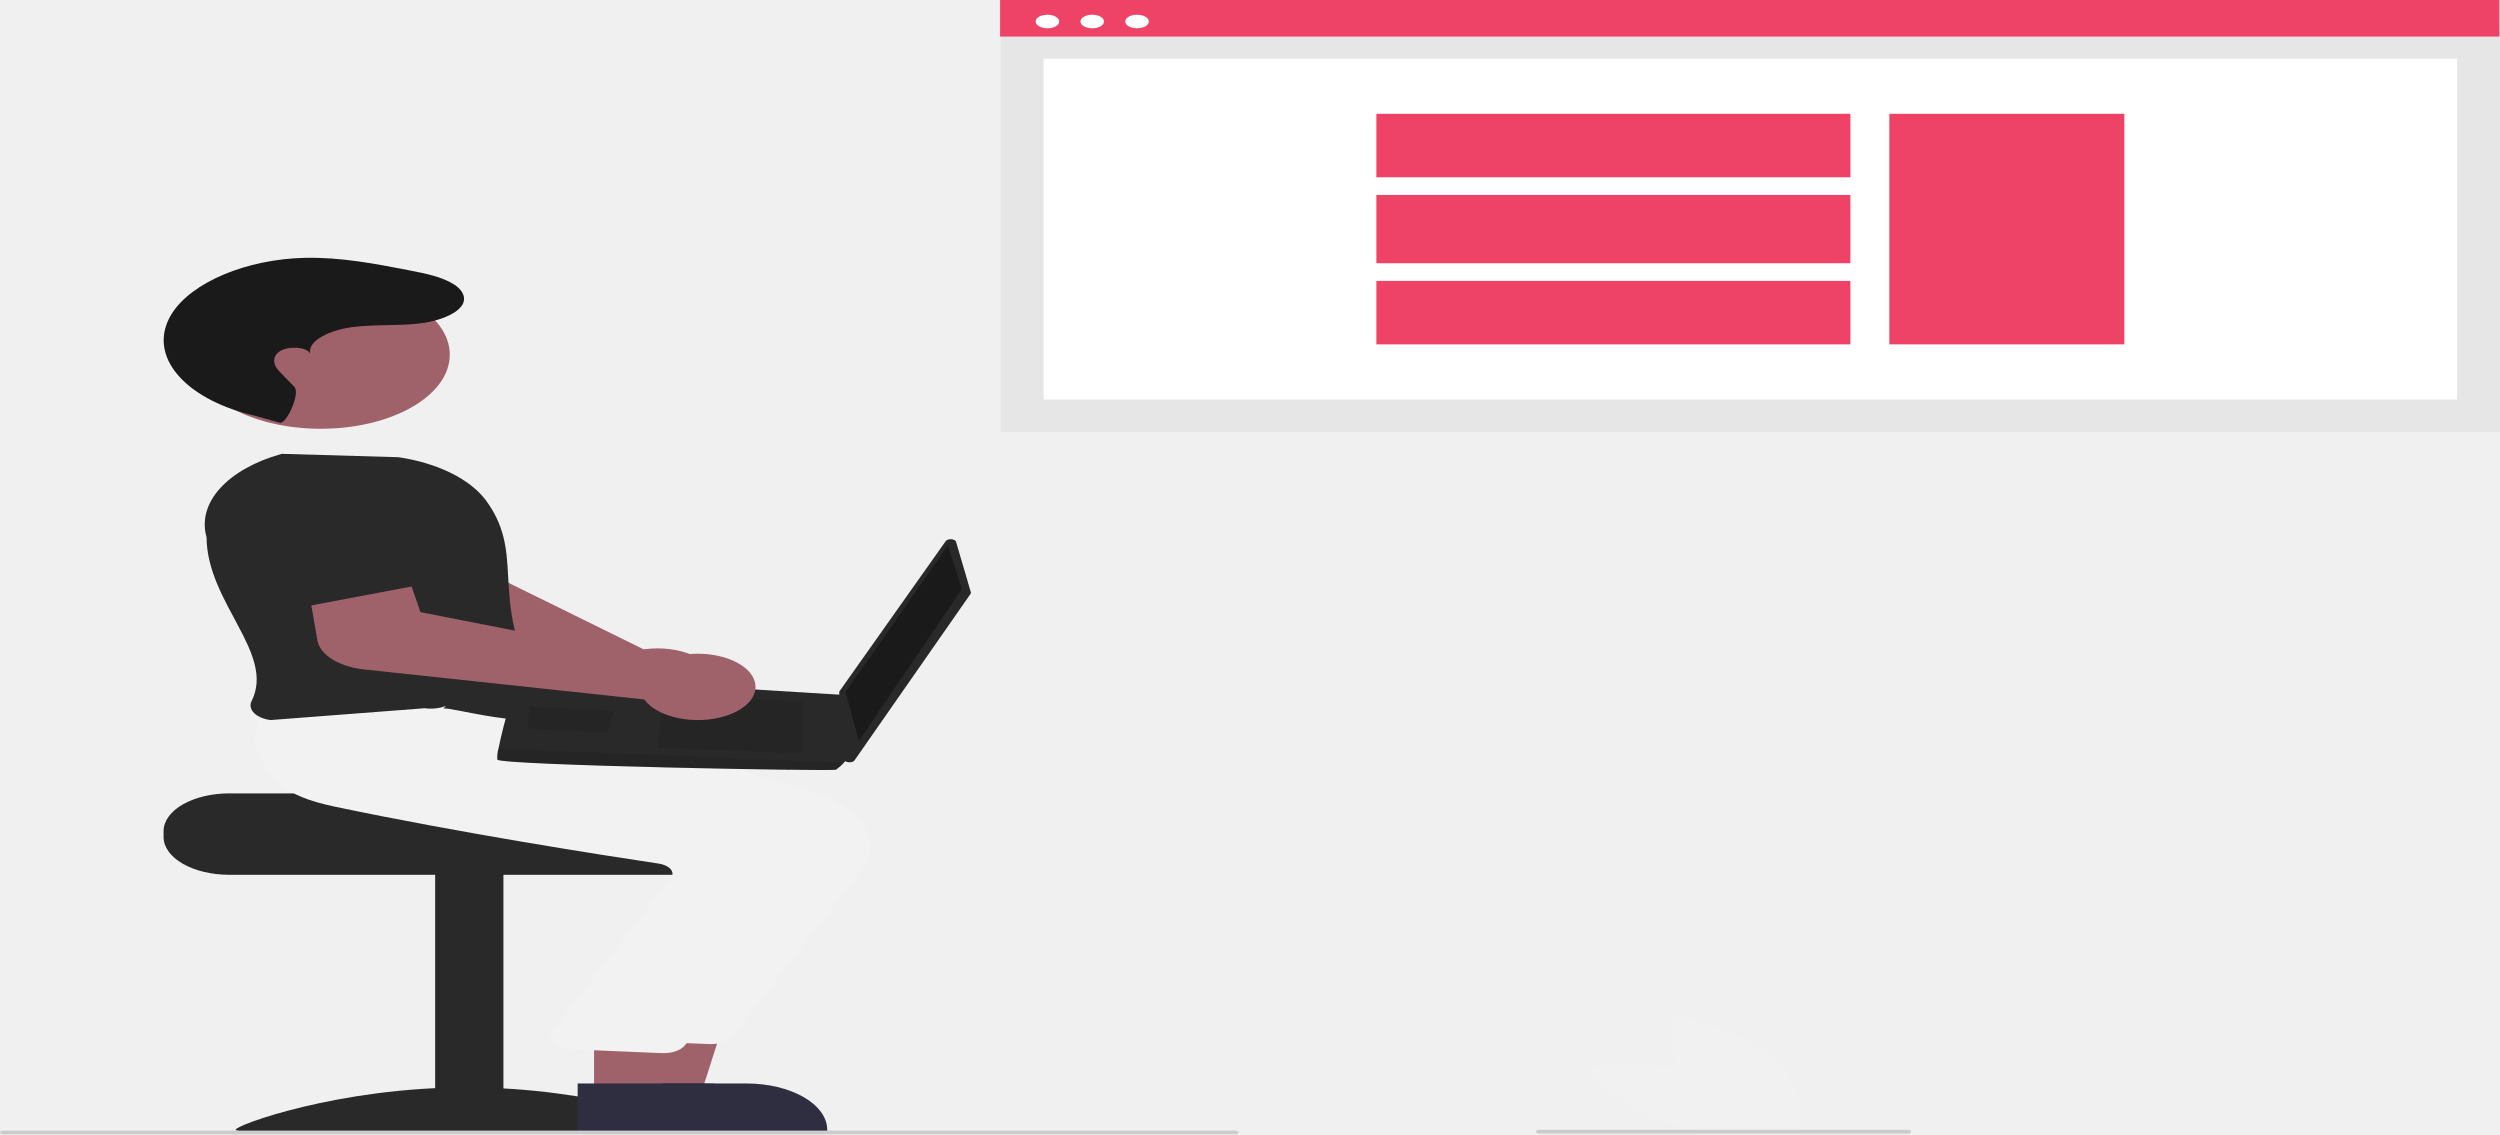
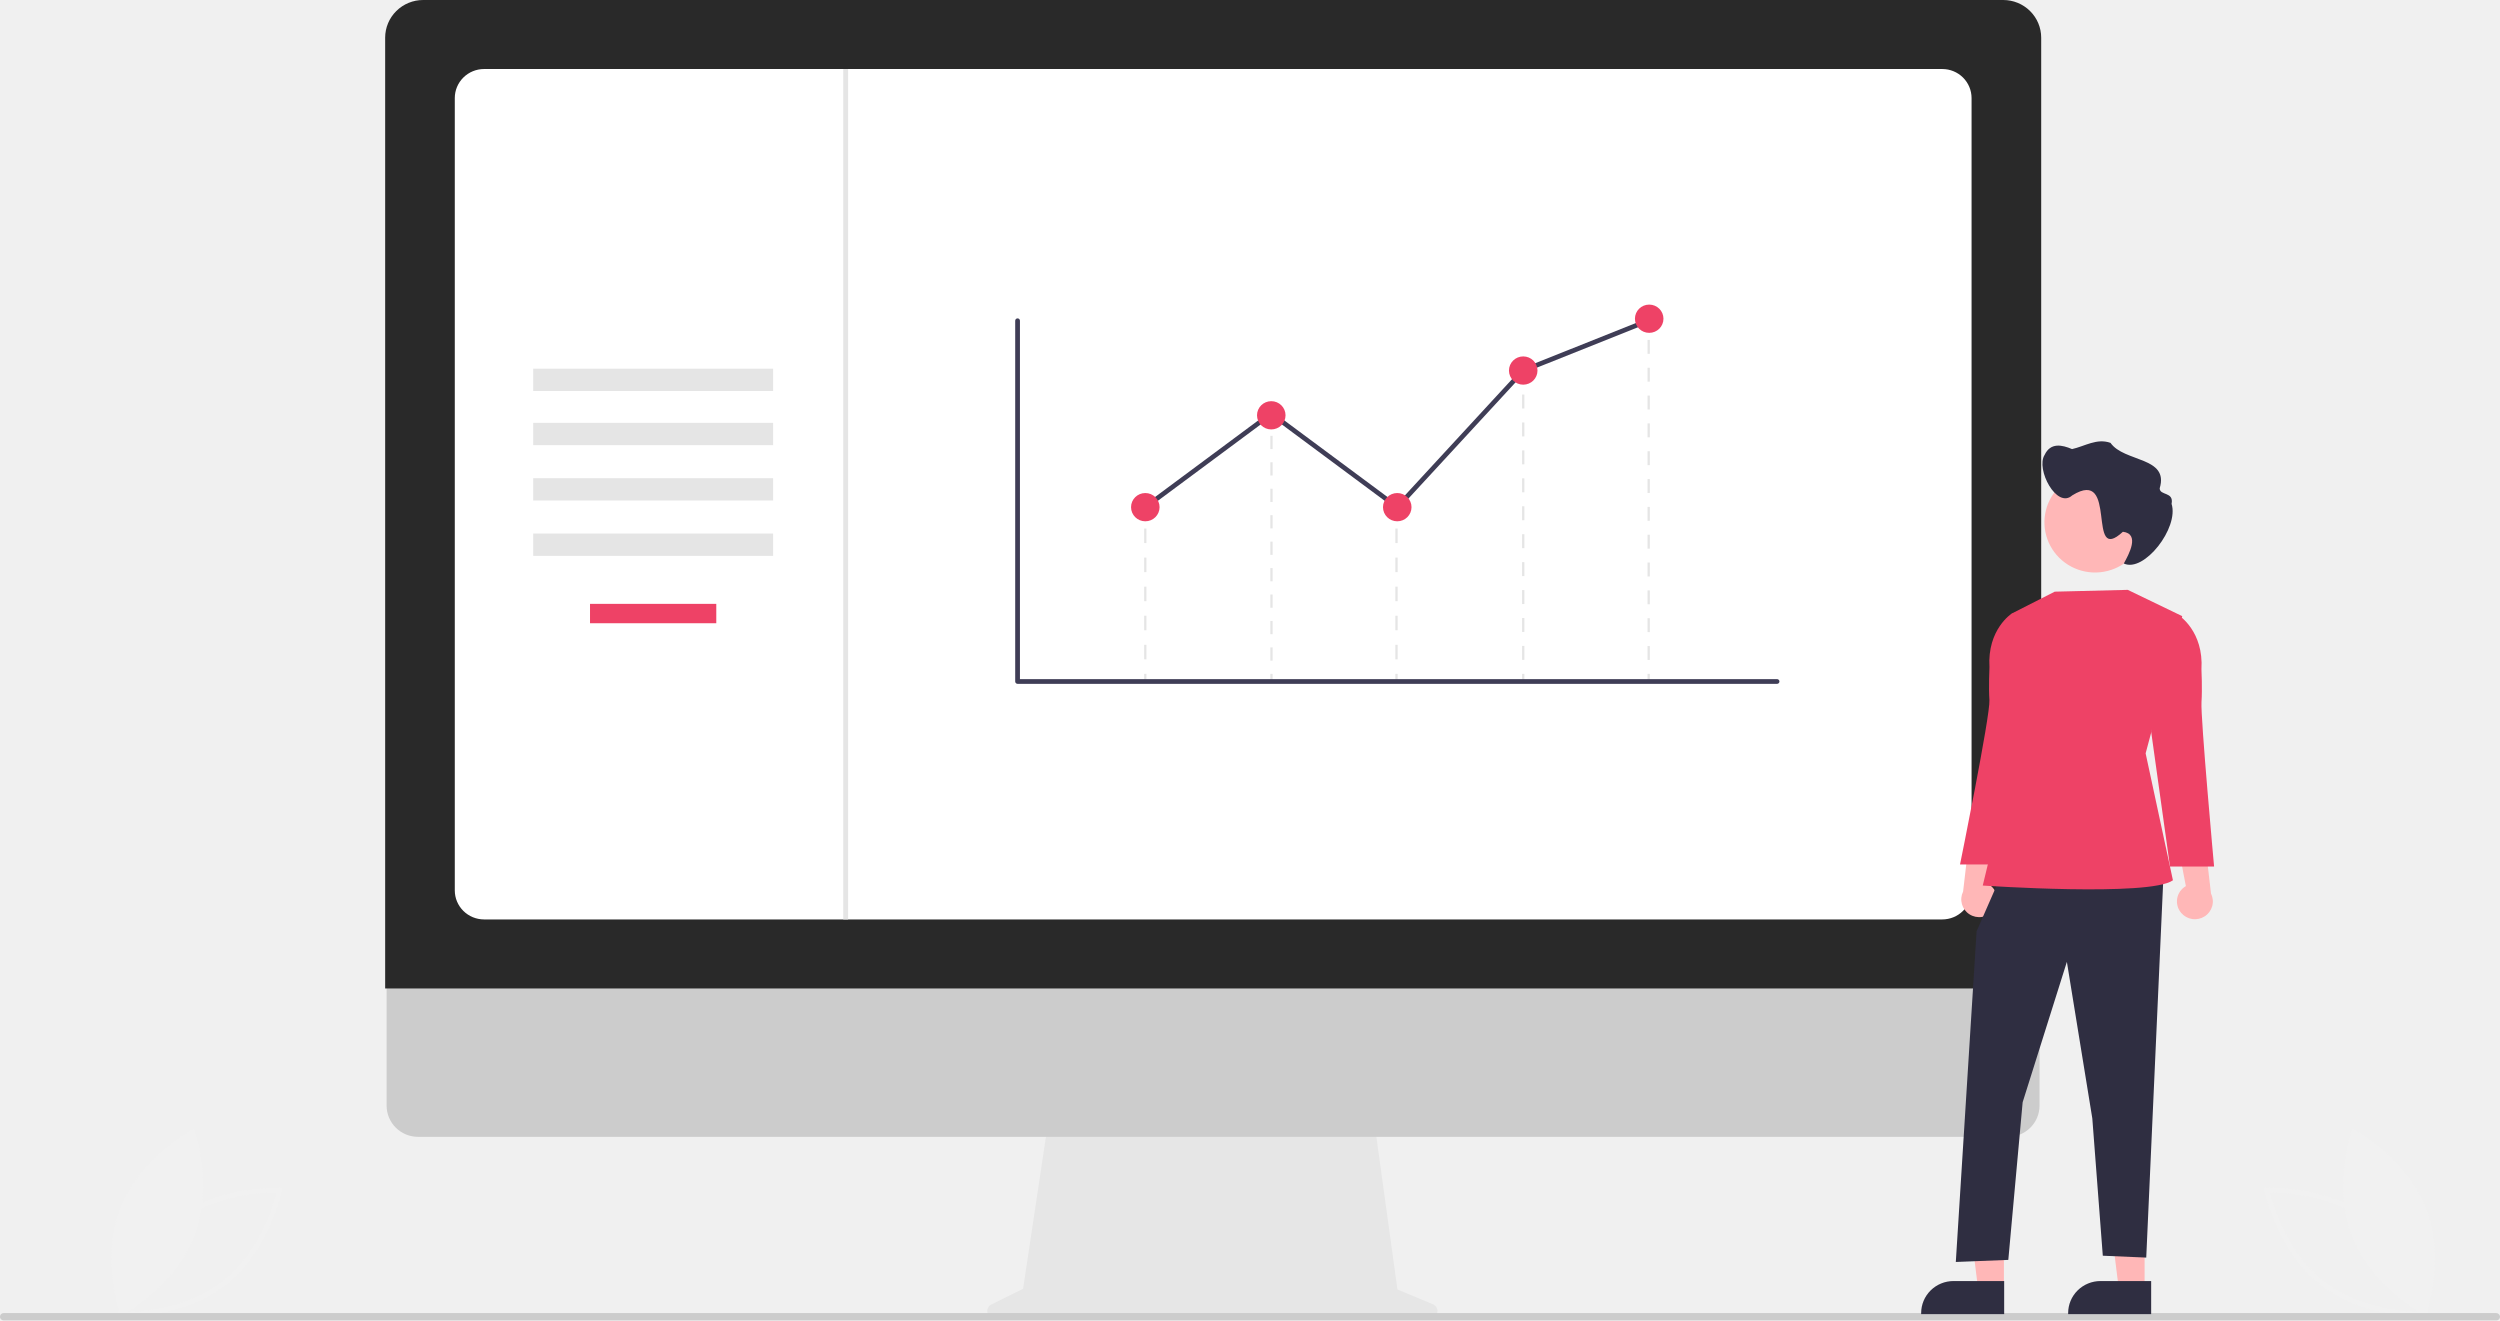
- <svg xmlns="http://www.w3.org/2000/svg" width="335" height="152" viewBox="0 0 335 152" fill="none">
-   <path d="M335 3.163H134.099V57.912H335V3.163Z" fill="#E6E6E6" />
-   <path d="M329.255 7.858H139.843V53.537H329.255V7.858Z" fill="white" />
-   <path d="M334.914 0H134.013V4.902H334.914V0Z" fill="#EE4266" />
-   <path d="M140.355 3.791C141.229 3.791 141.937 3.384 141.937 2.882C141.937 2.38 141.229 1.974 140.355 1.974C139.482 1.974 138.773 2.38 138.773 2.882C138.773 3.384 139.482 3.791 140.355 3.791Z" fill="white" />
-   <path d="M146.36 3.791C147.233 3.791 147.942 3.384 147.942 2.882C147.942 2.38 147.233 1.974 146.36 1.974C145.486 1.974 144.778 2.38 144.778 2.882C144.778 3.384 145.486 3.791 146.36 3.791Z" fill="white" />
-   <path d="M152.365 3.791C153.238 3.791 153.947 3.384 153.947 2.882C153.947 2.38 153.238 1.974 152.365 1.974C151.491 1.974 150.783 2.38 150.783 2.882C150.783 3.384 151.491 3.791 152.365 3.791Z" fill="white" />
-   <path d="M284.664 15.249H253.172V46.145H284.664V15.249Z" fill="#EE4266" />
-   <path d="M247.954 15.249H184.435V23.754H247.954V15.249Z" fill="#EE4266" />
-   <path d="M247.954 26.122H184.435V35.273H247.954V26.122Z" fill="#EE4266" />
-   <path d="M247.954 37.641H184.435V46.145H247.954V37.641Z" fill="#EE4266" />
-   <path d="M95.85 91.354C95.856 90.728 95.632 90.108 95.192 89.534C94.751 88.961 94.105 88.448 93.296 88.029C92.486 87.609 91.531 87.292 90.494 87.099C89.456 86.906 88.359 86.841 87.275 86.909C86.932 86.931 86.592 86.967 86.258 87.016L60.058 74.119L61.623 69.273L48.71 66.869L44.816 74.636C44.356 75.568 44.431 76.561 45.03 77.466C45.63 78.372 46.722 79.143 48.144 79.664L80.375 91.371C80.375 91.517 80.388 91.662 80.414 91.807C80.532 92.43 80.878 93.031 81.428 93.572C81.979 94.113 82.722 94.58 83.61 94.945C84.497 95.309 85.508 95.561 86.578 95.685C87.647 95.809 88.749 95.802 89.813 95.665C90.123 95.625 90.427 95.575 90.725 95.513C92.217 95.204 93.508 94.639 94.424 93.895C95.34 93.152 95.838 92.265 95.85 91.354V91.354Z" fill="#9F616A" />
-   <path d="M30.714 106.312H64.494C64.494 106.87 99.309 107.323 99.309 107.323C99.855 107.559 100.353 107.83 100.793 108.131C102.116 109.037 102.839 110.182 102.834 111.364V112.172C102.833 113.511 101.906 114.796 100.257 115.743C98.608 116.69 96.371 117.222 94.039 117.223H30.714C28.382 117.222 26.146 116.689 24.497 115.742C22.848 114.795 21.921 113.511 21.919 112.172V111.364C21.922 110.025 22.85 108.741 24.498 107.794C26.147 106.847 28.383 106.314 30.714 106.312V106.312Z" fill="#292929" />
-   <path d="M67.459 117.021H58.312V150.965H67.459V117.021Z" fill="#292929" />
-   <path d="M93.493 151.387C93.493 152.023 79.632 151.633 62.534 151.633C45.435 151.633 31.575 152.023 31.575 151.387C31.575 150.752 45.435 145.712 62.534 145.712C79.632 145.712 93.493 150.752 93.493 151.387Z" fill="#292929" />
-   <path d="M85.236 146.802L93.861 146.802L97.965 133.953L85.234 133.954L85.236 146.802Z" fill="#9F616A" />
-   <path d="M83.035 151.605L110.849 151.604V151.402C110.849 150.585 110.569 149.777 110.025 149.023C109.481 148.268 108.684 147.583 107.679 147.006C106.673 146.428 105.48 145.97 104.166 145.658C102.853 145.345 101.445 145.185 100.024 145.185H100.023L83.035 145.185L83.035 151.605Z" fill="#2F2E41" />
-   <path d="M98.137 138.834L115.334 116.687C116.77 114.821 116.929 112.712 115.779 110.781C114.629 108.85 112.255 107.239 109.129 106.268L71.828 94.781L54.807 93.95L39.106 93.13L38.993 93.24C38.848 93.38 35.472 96.729 37.754 100.401C39.485 103.186 43.988 105.362 51.136 106.867C67.822 110.381 87.097 113.384 94.61 114.512C94.942 114.56 95.252 114.649 95.52 114.772C95.788 114.894 96.008 115.048 96.165 115.223C96.323 115.396 96.417 115.585 96.441 115.78C96.464 115.975 96.418 116.17 96.304 116.354L80.327 136.968C80.16 137.23 80.1 137.509 80.151 137.786C80.203 138.063 80.364 138.33 80.623 138.565C80.882 138.8 81.232 138.999 81.645 139.144C82.059 139.29 82.525 139.379 83.007 139.404L94.945 139.904C95.047 139.909 95.147 139.912 95.248 139.912C95.859 139.912 96.458 139.81 96.97 139.619C97.483 139.427 97.888 139.155 98.137 138.834V138.834Z" fill="#F2F2F2" />
-   <path d="M79.607 146.802L88.232 146.802L92.337 133.953L79.606 133.954L79.607 146.802Z" fill="#9F616A" />
-   <path d="M77.406 151.605L105.22 151.604V151.402C105.22 150.585 104.94 149.777 104.396 149.023C103.852 148.268 103.055 147.583 102.05 147.006C101.044 146.428 99.851 145.97 98.538 145.658C97.224 145.345 95.816 145.185 94.395 145.185H94.394L77.406 145.185L77.406 151.605Z" fill="#2F2E41" />
-   <path d="M91.805 140.046L109.001 117.899C110.437 116.033 110.596 113.924 109.446 111.993C108.296 110.062 105.922 108.451 102.797 107.48L65.496 95.993L48.475 95.162L36.177 94.549L36.179 94.452C36.034 94.593 32.658 97.941 34.94 101.613C36.671 104.398 37.655 106.574 44.804 108.079C61.489 111.593 80.765 114.596 88.277 115.724C88.609 115.773 88.919 115.861 89.188 115.984C89.456 116.106 89.676 116.26 89.833 116.435C89.991 116.608 90.084 116.798 90.108 116.992C90.132 117.187 90.085 117.382 89.971 117.566L73.995 138.18C73.828 138.442 73.768 138.722 73.819 138.999C73.87 139.275 74.032 139.542 74.291 139.777C74.55 140.013 74.899 140.211 75.313 140.356C75.726 140.502 76.192 140.591 76.675 140.617L88.613 141.116C88.714 141.121 88.815 141.124 88.915 141.124C89.527 141.124 90.125 141.022 90.638 140.831C91.15 140.64 91.556 140.367 91.805 140.046Z" fill="#F2F2F2" />
-   <path d="M59.396 94.954C60.221 94.619 72.061 98.186 74.172 95.358C64.321 81.215 71.109 75.107 65.075 66.997C64.013 65.598 62.412 64.356 60.393 63.364C58.374 62.371 55.989 61.654 53.419 61.267L37.764 60.813L37.683 60.836C34.15 61.83 31.269 63.451 29.467 65.459C27.665 67.467 27.037 69.755 27.678 71.984C27.733 80.811 36.929 87.543 33.714 93.945C33.579 94.212 33.54 94.493 33.598 94.769C33.657 95.046 33.812 95.313 34.054 95.554C34.289 95.787 34.605 95.99 34.982 96.151C35.359 96.311 35.789 96.426 36.246 96.487L56.917 94.904C57.4 94.97 57.902 94.976 58.39 94.921C58.877 94.867 59.339 94.754 59.744 94.59L59.396 94.954Z" fill="#292929" />
-   <path d="M42.988 57.455C52.533 57.455 60.27 53.011 60.27 47.53C60.27 42.049 52.533 37.605 42.988 37.605C33.444 37.605 25.707 42.049 25.707 47.53C25.707 53.011 33.444 57.455 42.988 57.455Z" fill="#9F616A" />
-   <path d="M37.484 56.64C38.402 56.871 40.282 52.669 39.44 51.829C38.187 50.579 38.261 50.588 37.43 49.761C36.598 48.934 36.412 47.803 37.489 47.075C38.566 46.347 41.058 46.444 41.549 47.356C41.233 45.623 44.217 44.231 47.173 43.839C50.129 43.448 53.247 43.691 56.219 43.343C59.669 42.938 63.258 41.278 61.881 39.099C61.645 38.737 61.292 38.403 60.839 38.116C59.249 37.089 57.025 36.651 54.85 36.227C50.326 35.345 45.678 34.452 40.903 34.549C33.058 34.709 25.642 37.824 22.999 42.069C22.67 42.599 22.415 43.143 22.236 43.696C20.598 48.757 25.715 53.748 34.026 55.676L37.484 56.64Z" fill="#1A1A1A" />
-   <path d="M128.111 72.6L130.092 79.358C130.115 79.433 130.1 79.51 130.051 79.581L114.503 101.892C114.442 101.98 114.329 102.054 114.185 102.1C114.04 102.147 113.872 102.163 113.709 102.147C113.545 102.131 113.397 102.084 113.287 102.012C113.178 101.941 113.114 101.85 113.107 101.755L112.448 92.789C112.444 92.73 112.462 92.67 112.501 92.615L126.725 72.512C126.785 72.428 126.89 72.358 127.025 72.312C127.161 72.265 127.319 72.246 127.476 72.255C127.632 72.265 127.779 72.304 127.894 72.367C128.008 72.429 128.085 72.511 128.111 72.6V72.6Z" fill="#292929" />
-   <path d="M127.01 73.119L128.894 78.925L115.096 99.284L113.305 92.735L127.01 73.119Z" fill="#1A1A1A" />
-   <path d="M66.645 101.788C66.985 102.549 111.554 103.373 112.016 103.143C112.431 102.848 112.79 102.529 113.088 102.19C113.555 101.711 113.987 101.231 113.987 101.231L113.255 93.136L69.351 90.441C69.351 90.441 67.409 97.197 66.799 100.3C66.661 100.792 66.61 101.291 66.645 101.788Z" fill="#292929" />
-   <path opacity="0.1" d="M107.511 93.992L107.515 100.966L88.097 100.173L88.956 93.234L107.511 93.992Z" fill="black" />
-   <path opacity="0.1" d="M82.207 95.2L82.324 95.192L81.407 98.157L70.619 97.716L70.987 94.742L82.207 95.2Z" fill="black" />
-   <path opacity="0.1" d="M66.645 101.788C66.985 102.549 111.554 103.373 112.016 103.143C112.431 102.848 112.79 102.528 113.088 102.19L66.799 100.3C66.661 100.792 66.61 101.29 66.645 101.788Z" fill="black" />
-   <path d="M48.749 89.7L86.345 93.729C86.439 93.864 86.545 93.997 86.663 94.126C87.174 94.677 87.881 95.162 88.739 95.546C89.597 95.931 90.586 96.208 91.642 96.358C92.703 96.511 93.808 96.533 94.884 96.421C95.96 96.309 96.982 96.066 97.882 95.709C99.511 95.067 100.651 94.091 101.067 92.981C101.484 91.872 101.145 90.713 100.122 89.742C99.098 88.771 97.466 88.062 95.561 87.759C93.656 87.457 91.622 87.585 89.876 88.116C89.572 88.21 89.279 88.316 89.001 88.433L56.346 82.026L54.675 77.191L41.129 77.706L42.533 85.811C42.703 86.757 43.4 87.646 44.52 88.347C45.639 89.047 47.123 89.522 48.749 89.7V89.7Z" fill="#9F616A" />
-   <path d="M40.671 81.321L60.353 77.606L55.761 70.035C55.152 69.03 53.943 68.181 52.349 67.638C50.754 67.095 48.877 66.893 47.049 67.068V67.068C45.199 67.245 43.521 67.796 42.317 68.622C41.113 69.447 40.462 70.493 40.483 71.57L40.671 81.321Z" fill="#292929" />
-   <path d="M165.525 152H0.433C0.318 152 0.208 151.973 0.127 151.927C0.046 151.88 0 151.817 0 151.751C0 151.685 0.046 151.622 0.127 151.575C0.208 151.528 0.318 151.502 0.433 151.502H165.525C165.64 151.502 165.75 151.528 165.832 151.575C165.913 151.622 165.959 151.685 165.959 151.751C165.959 151.817 165.913 151.88 165.832 151.927C165.75 151.973 165.64 152 165.525 152Z" fill="#CBCBCB" />
-   <path d="M229.745 144.16C237.664 146.513 241.184 151.637 241.184 151.637C241.184 151.637 231.867 152.946 223.949 150.592C216.03 148.239 212.51 143.115 212.51 143.115C212.51 143.115 221.827 141.806 229.745 144.16Z" fill="#F1F1F1" />
-   <path d="M227.213 145.855C231.938 150.197 241.116 151.798 241.116 151.798C241.116 151.798 242.633 146.358 237.908 142.016C233.183 137.674 224.005 136.073 224.005 136.073C224.005 136.073 222.488 141.513 227.213 145.855Z" fill="#F1F1F1" />
-   <path d="M255.654 151.901H206.257C206.142 151.901 206.031 151.875 205.95 151.828C205.869 151.781 205.823 151.718 205.823 151.652C205.823 151.586 205.869 151.523 205.95 151.476C206.031 151.43 206.142 151.403 206.257 151.403H255.654C255.769 151.403 255.879 151.43 255.961 151.476C256.042 151.523 256.087 151.586 256.087 151.652C256.087 151.718 256.042 151.781 255.961 151.828C255.879 151.875 255.769 151.901 255.654 151.901Z" fill="#CBCBCB" />
+ <svg xmlns="http://www.w3.org/2000/svg" width="284" height="150" viewBox="0 0 284 150" fill="none">
+   <g clip-path="url(#clip0)">
+     <path d="M13.284 149.569L13.343 149.261C13.356 149.193 14.696 142.451 19.722 138.539C24.748 134.627 31.674 134.933 31.744 134.937L32.06 134.953L32.001 135.26C31.988 135.328 30.647 142.07 25.621 145.982C20.596 149.895 13.669 149.589 13.6 149.585L13.284 149.569ZM20.063 138.969C15.813 142.277 14.284 147.685 13.956 149.045C15.367 149.051 21.035 148.857 25.281 145.552C29.525 142.248 31.058 136.837 31.387 135.476C29.975 135.47 24.308 135.665 20.063 138.969Z" fill="#F1F1F1" />
+     <path d="M22.061 140.468C19.759 146.345 13.698 149.495 13.698 149.495C13.698 149.495 11.37 143.117 13.672 137.24C15.975 131.363 22.035 128.213 22.035 128.213C22.035 128.213 24.363 134.591 22.061 140.468Z" fill="#F1F1F1" />
+     <path d="M275.664 149.585C275.594 149.589 268.668 149.895 263.642 145.982C258.616 142.07 257.276 135.328 257.263 135.26L257.204 134.953L257.519 134.937C257.589 134.933 264.515 134.627 269.541 138.539C274.567 142.451 275.908 149.193 275.921 149.261L275.979 149.569L275.664 149.585ZM257.876 135.476C258.205 136.837 259.738 142.248 263.983 145.552C268.228 148.857 273.896 149.051 275.307 149.045C274.98 147.685 273.45 142.277 269.2 138.969C264.956 135.665 259.288 135.47 257.876 135.476H257.876Z" fill="#F1F1F1" />
+     <path d="M267.201 140.468C269.503 146.345 275.564 149.495 275.564 149.495C275.564 149.495 277.892 143.117 275.59 137.24C273.287 131.363 267.227 128.213 267.227 128.213C267.227 128.213 264.899 134.591 267.201 140.468Z" fill="#F1F1F1" />
+     <path d="M162.775 148.163L158.75 146.483L155.989 126.485H119.217L116.224 146.402L112.623 148.186C112.451 148.271 112.313 148.412 112.231 148.585C112.149 148.758 112.129 148.953 112.173 149.139C112.218 149.325 112.324 149.49 112.475 149.609C112.626 149.727 112.813 149.792 113.006 149.792H162.443C162.641 149.792 162.832 149.724 162.985 149.6C163.138 149.476 163.243 149.304 163.282 149.112C163.321 148.92 163.292 148.721 163.199 148.548C163.107 148.375 162.957 148.239 162.775 148.163V148.163Z" fill="#E6E6E6" />
+     <path d="M228.121 129.145H47.489C46.541 129.143 45.633 128.769 44.964 128.104C44.294 127.439 43.919 126.538 43.919 125.599V100.355H231.691V125.599C231.691 126.538 231.315 127.439 230.646 128.104C229.977 128.769 229.068 129.143 228.121 129.145Z" fill="#CCCCCC" />
+     <path d="M231.88 112.287H43.754V4.275C43.755 3.142 44.21 2.055 45.019 1.254C45.828 0.452 46.924 0.001 48.068 0H227.566C228.71 0.001 229.807 0.452 230.615 1.254C231.424 2.055 231.879 3.142 231.88 4.275V112.287Z" fill="#292929" />
+     <path d="M220.644 104.448H54.989C54.108 104.447 53.262 104.099 52.639 103.481C52.015 102.863 51.665 102.026 51.664 101.152V11.136C51.665 10.262 52.015 9.424 52.639 8.806C53.262 8.188 54.108 7.841 54.989 7.84H220.644C221.526 7.841 222.371 8.188 222.995 8.806C223.618 9.424 223.969 10.262 223.97 11.136V101.152C223.969 102.026 223.618 102.863 222.994 103.481C222.371 104.099 221.526 104.447 220.644 104.448V104.448Z" fill="white" />
+     <path d="M283.579 150H0.438C0.343 150.002 0.249 149.972 0.173 149.916C0.096 149.86 0.04 149.781 0.013 149.69C-0.003 149.628 -0.005 149.563 0.008 149.501C0.021 149.438 0.048 149.379 0.087 149.328C0.126 149.278 0.177 149.237 0.235 149.208C0.293 149.18 0.356 149.165 0.421 149.165H283.544C283.645 149.162 283.744 149.192 283.825 149.251C283.906 149.311 283.964 149.395 283.99 149.492C284.004 149.553 284.004 149.616 283.989 149.677C283.975 149.738 283.947 149.795 283.908 149.843C283.868 149.892 283.818 149.932 283.761 149.959C283.704 149.986 283.642 150 283.579 150Z" fill="#CCCCCC" />
+     <path d="M87.826 41.882H60.571V44.419H87.826V41.882Z" fill="#E5E5E5" />
+     <path d="M87.826 48.034H60.571V50.571H87.826V48.034Z" fill="#E5E5E5" />
+     <path d="M87.826 54.321H60.571V56.858H87.826V54.321Z" fill="#E5E5E5" />
+     <path d="M87.826 60.609H60.571V63.146H87.826V60.609Z" fill="#E5E5E5" />
+     <path d="M81.37 68.599H67.026V70.8H81.37V68.599Z" fill="#EE4266" />
+     <path d="M130.235 57.615H129.976V58.39H130.235V57.615Z" fill="#E5E5E5" />
+     <path d="M130.235 74.9H129.976V73.249H130.235V74.9ZM130.235 71.598H129.976V69.947H130.235V71.598ZM130.235 68.296H129.976V66.645H130.235V68.296ZM130.235 64.994H129.976V63.343H130.235V64.994ZM130.235 61.692H129.976V60.041H130.235V61.692Z" fill="#E5E5E5" />
+     <path d="M130.235 76.551H129.976V77.326H130.235V76.551Z" fill="#E5E5E5" />
+     <path d="M158.773 57.615H158.513V58.39H158.773V57.615Z" fill="#E5E5E5" />
+     <path d="M158.773 74.9H158.513V73.249H158.773V74.9ZM158.773 71.598H158.513V69.947H158.773V71.598ZM158.773 68.296H158.513V66.645H158.773V68.296ZM158.773 64.994H158.513V63.343H158.773V64.994ZM158.773 61.692H158.513V60.041H158.773V61.692Z" fill="#E5E5E5" />
+     <path d="M158.773 76.551H158.513V77.326H158.773V76.551Z" fill="#E5E5E5" />
+     <path d="M173.168 42.457H172.908V43.232H173.168V42.457Z" fill="#E5E5E5" />
+     <path d="M173.168 74.963H172.908V73.377H173.168V74.963ZM173.168 71.79H172.908V70.204H173.168V71.79ZM173.168 68.617H172.908V67.031H173.168V68.617ZM173.168 65.444H172.908V63.857H173.168V65.444ZM173.168 62.271H172.908V60.684H173.168V62.271ZM173.168 59.098H172.908V57.511H173.168V59.098ZM173.168 55.925H172.908V54.338H173.168V55.925ZM173.168 52.751H172.908V51.165H173.168V52.751ZM173.168 49.578H172.908V47.992H173.168V49.578ZM173.168 46.405H172.908V44.818H173.168V46.405Z" fill="#E5E5E5" />
+     <path d="M173.168 76.551H172.908V77.326H173.168V76.551Z" fill="#E5E5E5" />
+     <path d="M187.42 36.258H187.16V37.033H187.42V36.258Z" fill="#E5E5E5" />
+     <path d="M187.42 74.97H187.16V73.389H187.42V74.97ZM187.42 71.809H187.16V70.228H187.42V71.809ZM187.42 68.647H187.16V67.067H187.42V68.647ZM187.42 65.486H187.16V63.905H187.42V65.486ZM187.42 62.325H187.16V60.744H187.42V62.325ZM187.42 59.163H187.16V57.582H187.42V59.163ZM187.42 56.002H187.16V54.421H187.42V56.002ZM187.42 52.84H187.16V51.26H187.42V52.84ZM187.42 49.679H187.16V48.098H187.42V49.679ZM187.42 46.518H187.16V44.937H187.42V46.518ZM187.42 43.356H187.16V41.776H187.42V43.356ZM187.42 40.195H187.16V38.614H187.42V40.195Z" fill="#E5E5E5" />
+     <path d="M187.42 76.551H187.16V77.326H187.42V76.551Z" fill="#E5E5E5" />
+     <path d="M144.57 47.235H144.31V48.01H144.57V47.235Z" fill="#E5E5E5" />
+     <path d="M144.57 75.048H144.31V73.546H144.57V75.048ZM144.57 72.043H144.31V70.541H144.57V72.043ZM144.57 69.039H144.31V67.537H144.57V69.039ZM144.57 66.035H144.31V64.533H144.57V66.035ZM144.57 63.031H144.31V61.529H144.57V63.031ZM144.57 60.026H144.31V58.524H144.57V60.026ZM144.57 57.022H144.31V55.52H144.57V57.022ZM144.57 54.018H144.31V52.516H144.57V54.018ZM144.57 51.014H144.31V49.512H144.57V51.014Z" fill="#E5E5E5" />
+     <path d="M144.57 76.551H144.31V77.326H144.57V76.551Z" fill="#E5E5E5" />
+     <path d="M201.875 77.685H115.596C115.525 77.685 115.456 77.656 115.405 77.606C115.355 77.556 115.326 77.488 115.326 77.417V36.434C115.326 36.363 115.355 36.295 115.405 36.244C115.456 36.194 115.525 36.166 115.596 36.166C115.668 36.166 115.736 36.194 115.787 36.244C115.838 36.295 115.866 36.363 115.866 36.434V77.149H201.875C201.947 77.149 202.016 77.178 202.066 77.228C202.117 77.278 202.145 77.346 202.145 77.417C202.145 77.488 202.117 77.556 202.066 77.606C202.016 77.656 201.947 77.685 201.875 77.685V77.685Z" fill="#3F3D56" />
+     <path d="M158.762 57.975L144.417 47.327L130.268 57.829L129.944 57.401L144.417 46.658L158.694 57.256L172.881 41.869L172.938 41.846L187.248 36.132L187.45 36.629L173.197 42.32L158.762 57.975Z" fill="#3F3D56" />
+     <path d="M130.107 59.22C131.002 59.22 131.727 58.501 131.727 57.614C131.727 56.728 131.002 56.009 130.107 56.009C129.212 56.009 128.487 56.728 128.487 57.614C128.487 58.501 129.212 59.22 130.107 59.22Z" fill="#EE4266" />
+     <path d="M144.417 48.784C145.312 48.784 146.037 48.066 146.037 47.179C146.037 46.292 145.312 45.573 144.417 45.573C143.522 45.573 142.797 46.292 142.797 47.179C142.797 48.066 143.522 48.784 144.417 48.784Z" fill="#EE4266" />
+     <path d="M158.728 59.22C159.623 59.22 160.348 58.501 160.348 57.614C160.348 56.728 159.623 56.009 158.728 56.009C157.833 56.009 157.108 56.728 157.108 57.614C157.108 58.501 157.833 59.22 158.728 59.22Z" fill="#EE4266" />
+     <path d="M173.039 43.699C173.933 43.699 174.659 42.981 174.659 42.094C174.659 41.207 173.933 40.488 173.039 40.488C172.144 40.488 171.418 41.207 171.418 42.094C171.418 42.981 172.144 43.699 173.039 43.699Z" fill="#EE4266" />
+     <path d="M187.349 37.813C188.244 37.813 188.969 37.094 188.969 36.207C188.969 35.32 188.244 34.602 187.349 34.602C186.454 34.602 185.729 35.32 185.729 36.207C185.729 37.094 186.454 37.813 187.349 37.813Z" fill="#EE4266" />
+     <path d="M96.345 7.839H95.793V104.447H96.345V7.839Z" fill="#E5E5E5" />
+     <path d="M226.405 103.458C226.596 103.234 226.734 102.97 226.811 102.686C226.888 102.403 226.901 102.106 226.849 101.817C226.798 101.528 226.683 101.254 226.513 101.013C226.342 100.773 226.121 100.573 225.864 100.426L227.211 93.416L223.757 94.843L223.008 101.281C222.788 101.725 222.741 102.233 222.874 102.709C223.007 103.185 223.312 103.597 223.731 103.865C224.149 104.133 224.653 104.24 225.146 104.165C225.639 104.09 226.087 103.839 226.405 103.458V103.458Z" fill="#FFB7B7" />
+     <path d="M243.627 146.473H240.702L239.311 135.294L243.627 135.294L243.627 146.473Z" fill="#FFB7B7" />
+     <path d="M244.372 149.283L234.942 149.283V149.165C234.942 148.2 235.329 147.275 236.017 146.593C236.706 145.911 237.639 145.527 238.613 145.527H238.613L244.372 145.528L244.372 149.283Z" fill="#2F2E41" />
+     <path d="M227.644 146.473H224.719L223.328 135.294L227.645 135.294L227.644 146.473Z" fill="#FFB7B7" />
+     <path d="M227.674 149.283L218.244 149.283V149.165C218.244 148.2 218.631 147.275 219.319 146.593C220.008 145.911 220.941 145.527 221.915 145.527H221.915L227.674 145.528L227.674 149.283Z" fill="#2F2E41" />
+     <path d="M227.404 99.259L224.542 105.794L222.18 143.36L228.144 143.123L229.773 125.216L234.797 109.266L237.686 127.047L238.878 142.65L243.813 142.862L245.779 99.259H227.404Z" fill="#2F2E41" />
+     <path d="M241.713 67.008L233.416 67.213L228.545 69.692L228.278 87.975L225.24 100.598C225.24 100.598 244.221 101.893 246.845 100.001L243.744 85.581L247.904 69.996L241.713 67.008Z" fill="#EE4266" />
+     <path d="M229.433 69.978L228.546 69.692C228.546 69.692 225.735 71.48 226.003 75.803C226.003 75.803 225.897 78.04 225.998 79.529C226.113 81.237 222.658 98.205 222.658 98.205H227.668L229.815 82.839L229.433 69.978Z" fill="#EE4266" />
+     <path d="M247.774 103.695C247.583 103.47 247.445 103.206 247.368 102.923C247.292 102.639 247.279 102.342 247.33 102.053C247.382 101.764 247.497 101.49 247.667 101.25C247.837 101.009 248.058 100.809 248.315 100.662L246.968 93.652L250.422 95.079L251.171 101.517C251.391 101.961 251.439 102.469 251.306 102.945C251.172 103.422 250.867 103.833 250.449 104.101C250.03 104.37 249.526 104.477 249.033 104.402C248.54 104.327 248.092 104.075 247.774 103.695V103.695Z" fill="#FFB7B7" />
+     <path d="M246.655 70.213L247.541 69.928C247.541 69.928 250.353 71.716 250.085 76.039C250.085 76.039 250.19 78.276 250.09 79.764C249.974 81.472 251.521 98.441 251.521 98.441H246.512L244.365 83.074L246.655 70.213Z" fill="#EE4266" />
+     <path d="M243.75 59.337C243.75 60.465 243.413 61.567 242.781 62.504C242.149 63.441 241.251 64.172 240.2 64.603C239.149 65.035 237.992 65.148 236.877 64.928C235.761 64.708 234.736 64.165 233.932 63.368C233.128 62.571 232.58 61.555 232.358 60.45C232.136 59.344 232.25 58.198 232.685 57.156C233.121 56.115 233.858 55.225 234.804 54.598C235.749 53.972 236.861 53.638 237.999 53.638V53.638C238.752 53.636 239.499 53.781 240.195 54.065C240.892 54.349 241.526 54.766 242.06 55.293C242.594 55.82 243.018 56.445 243.308 57.134C243.598 57.824 243.748 58.562 243.75 59.309C243.75 59.319 243.75 59.328 243.75 59.337Z" fill="#FFB7B7" />
+     <path d="M232.266 51.682C232.94 50.246 234.244 50.53 235.384 51.017C236.828 50.699 238.201 49.749 239.757 50.311C241.29 52.52 246.435 51.87 245.341 55.466C245.339 56.328 246.977 55.827 246.691 57.238C247.558 59.954 243.56 65.098 241.264 64.015C241.832 62.983 243.129 60.641 241.161 60.409C236.93 64.311 240.725 52.978 235.408 56.274C233.648 57.871 231.237 53.279 232.266 51.682Z" fill="#2F2E41" />
+   </g>
+   <defs>
+     <clipPath id="clip0">
+       <rect width="284" height="150" fill="white" />
+     </clipPath>
+   </defs>
</svg>
